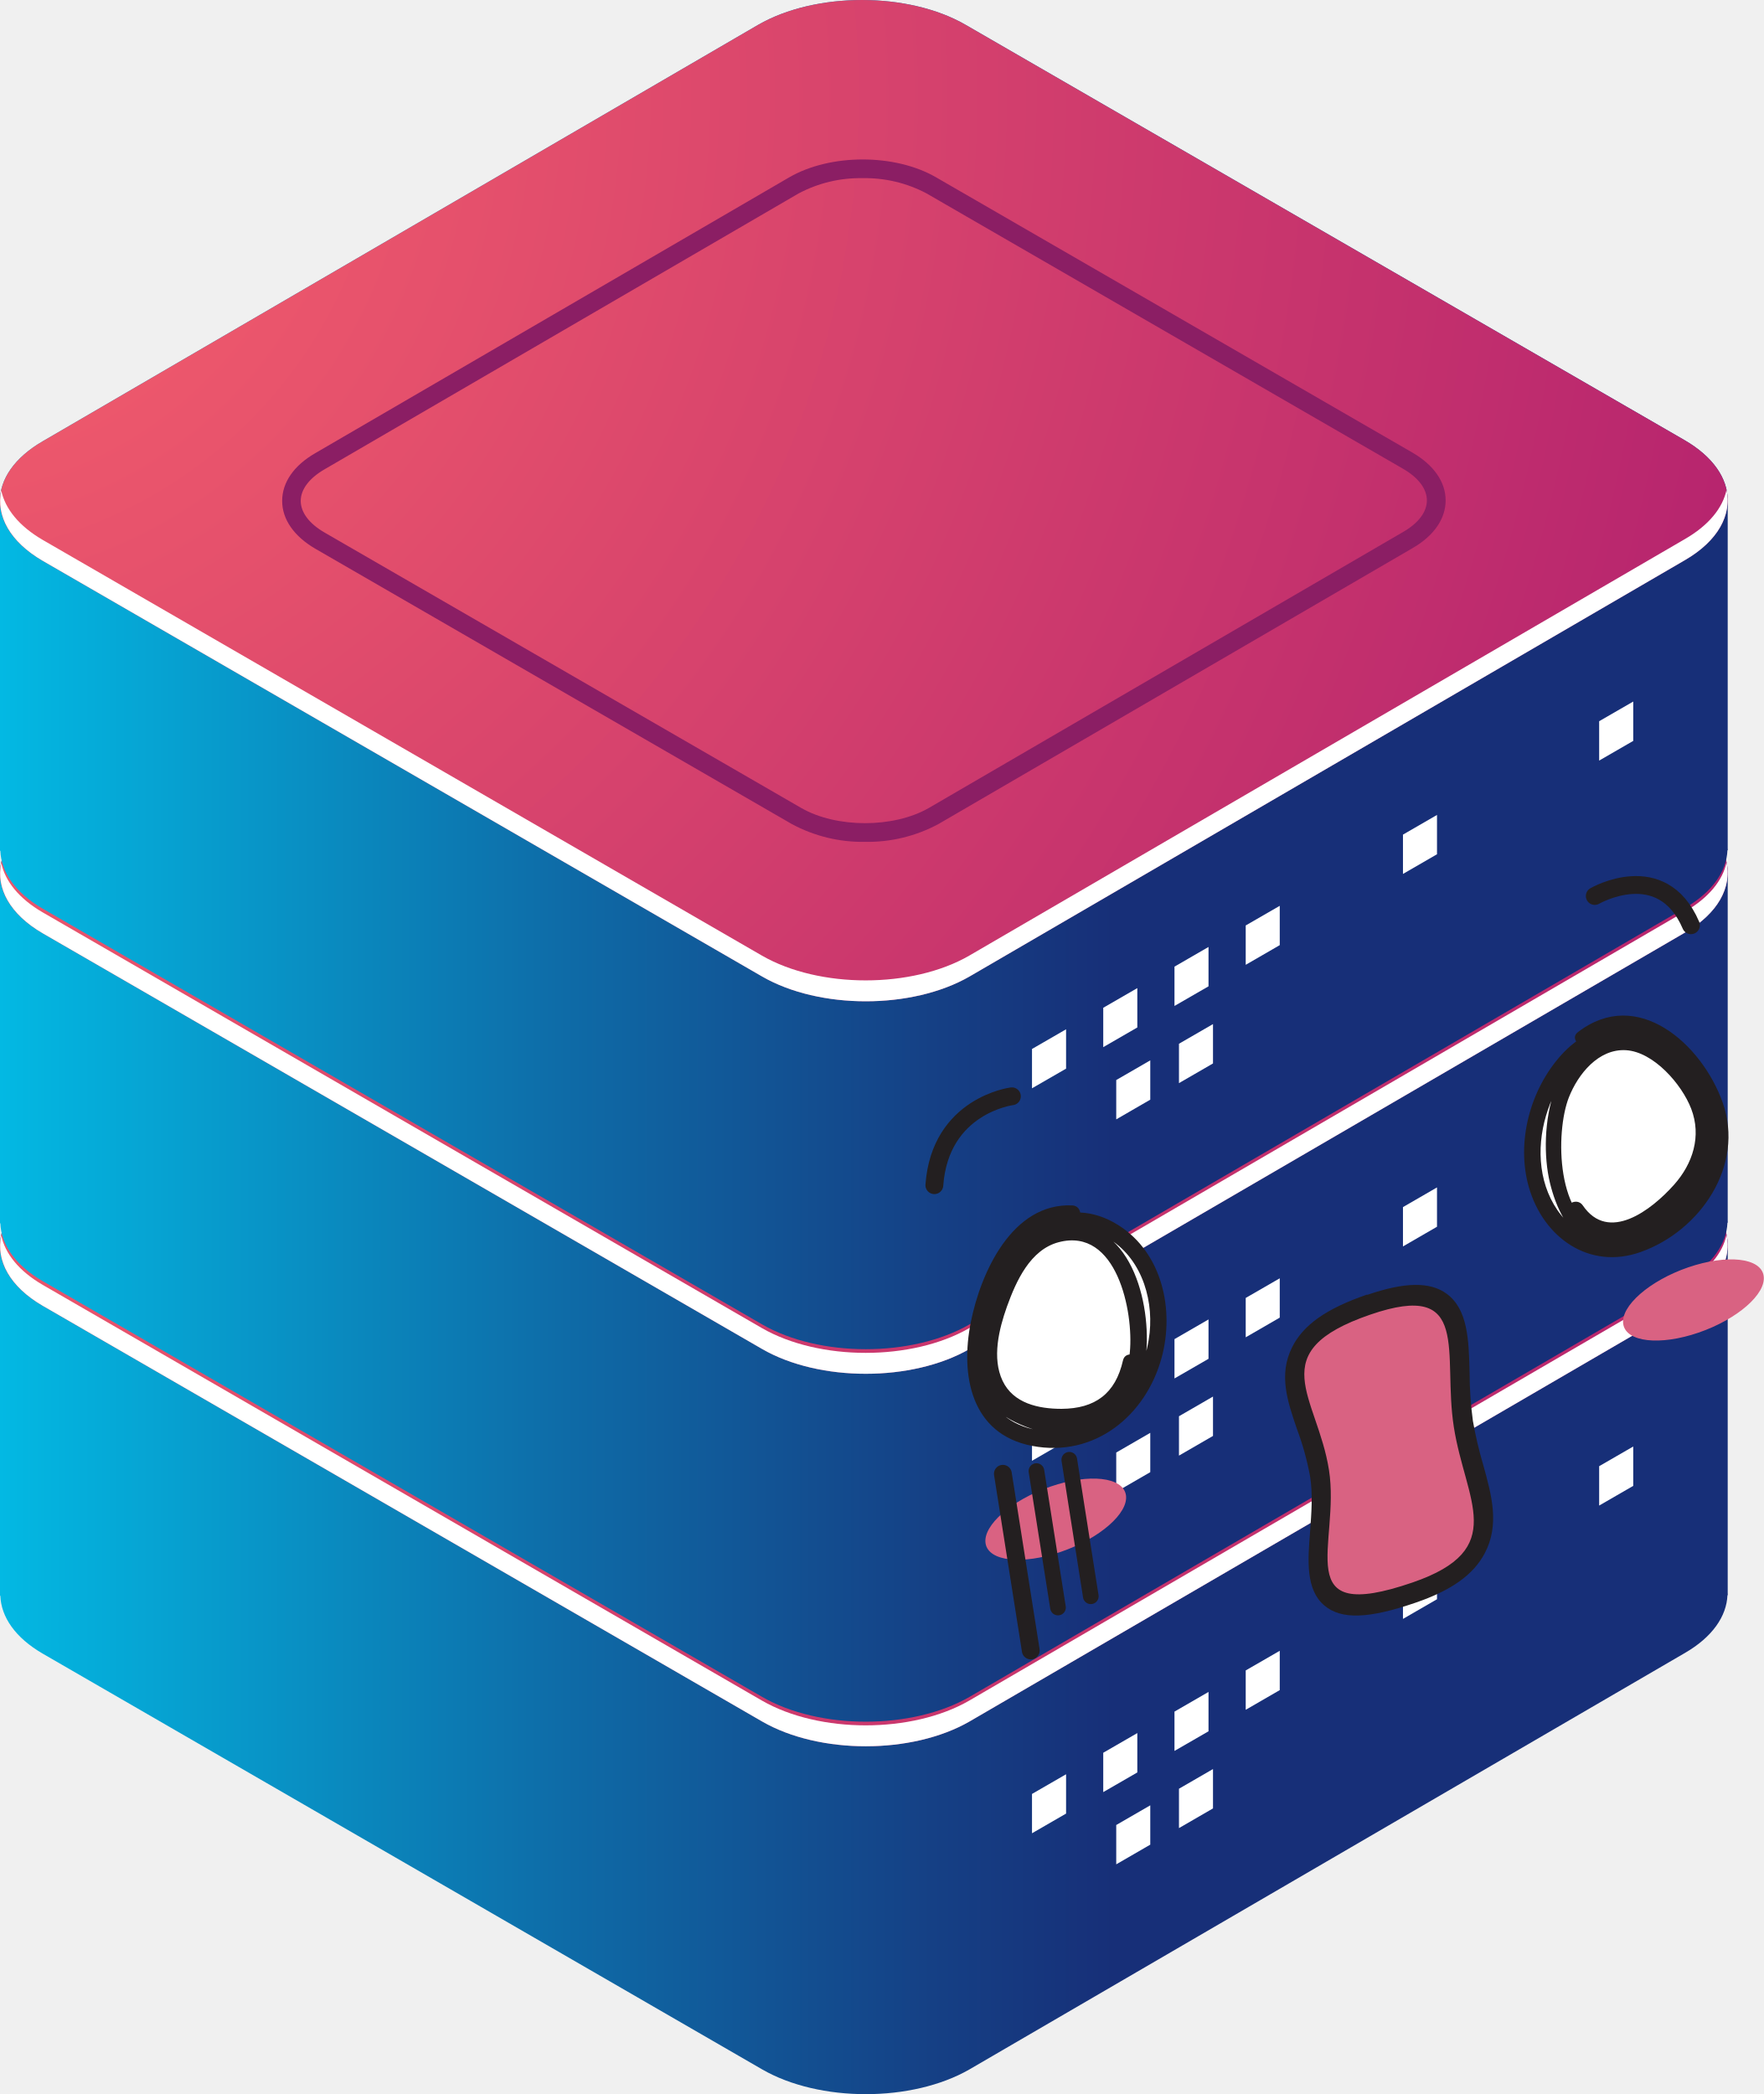
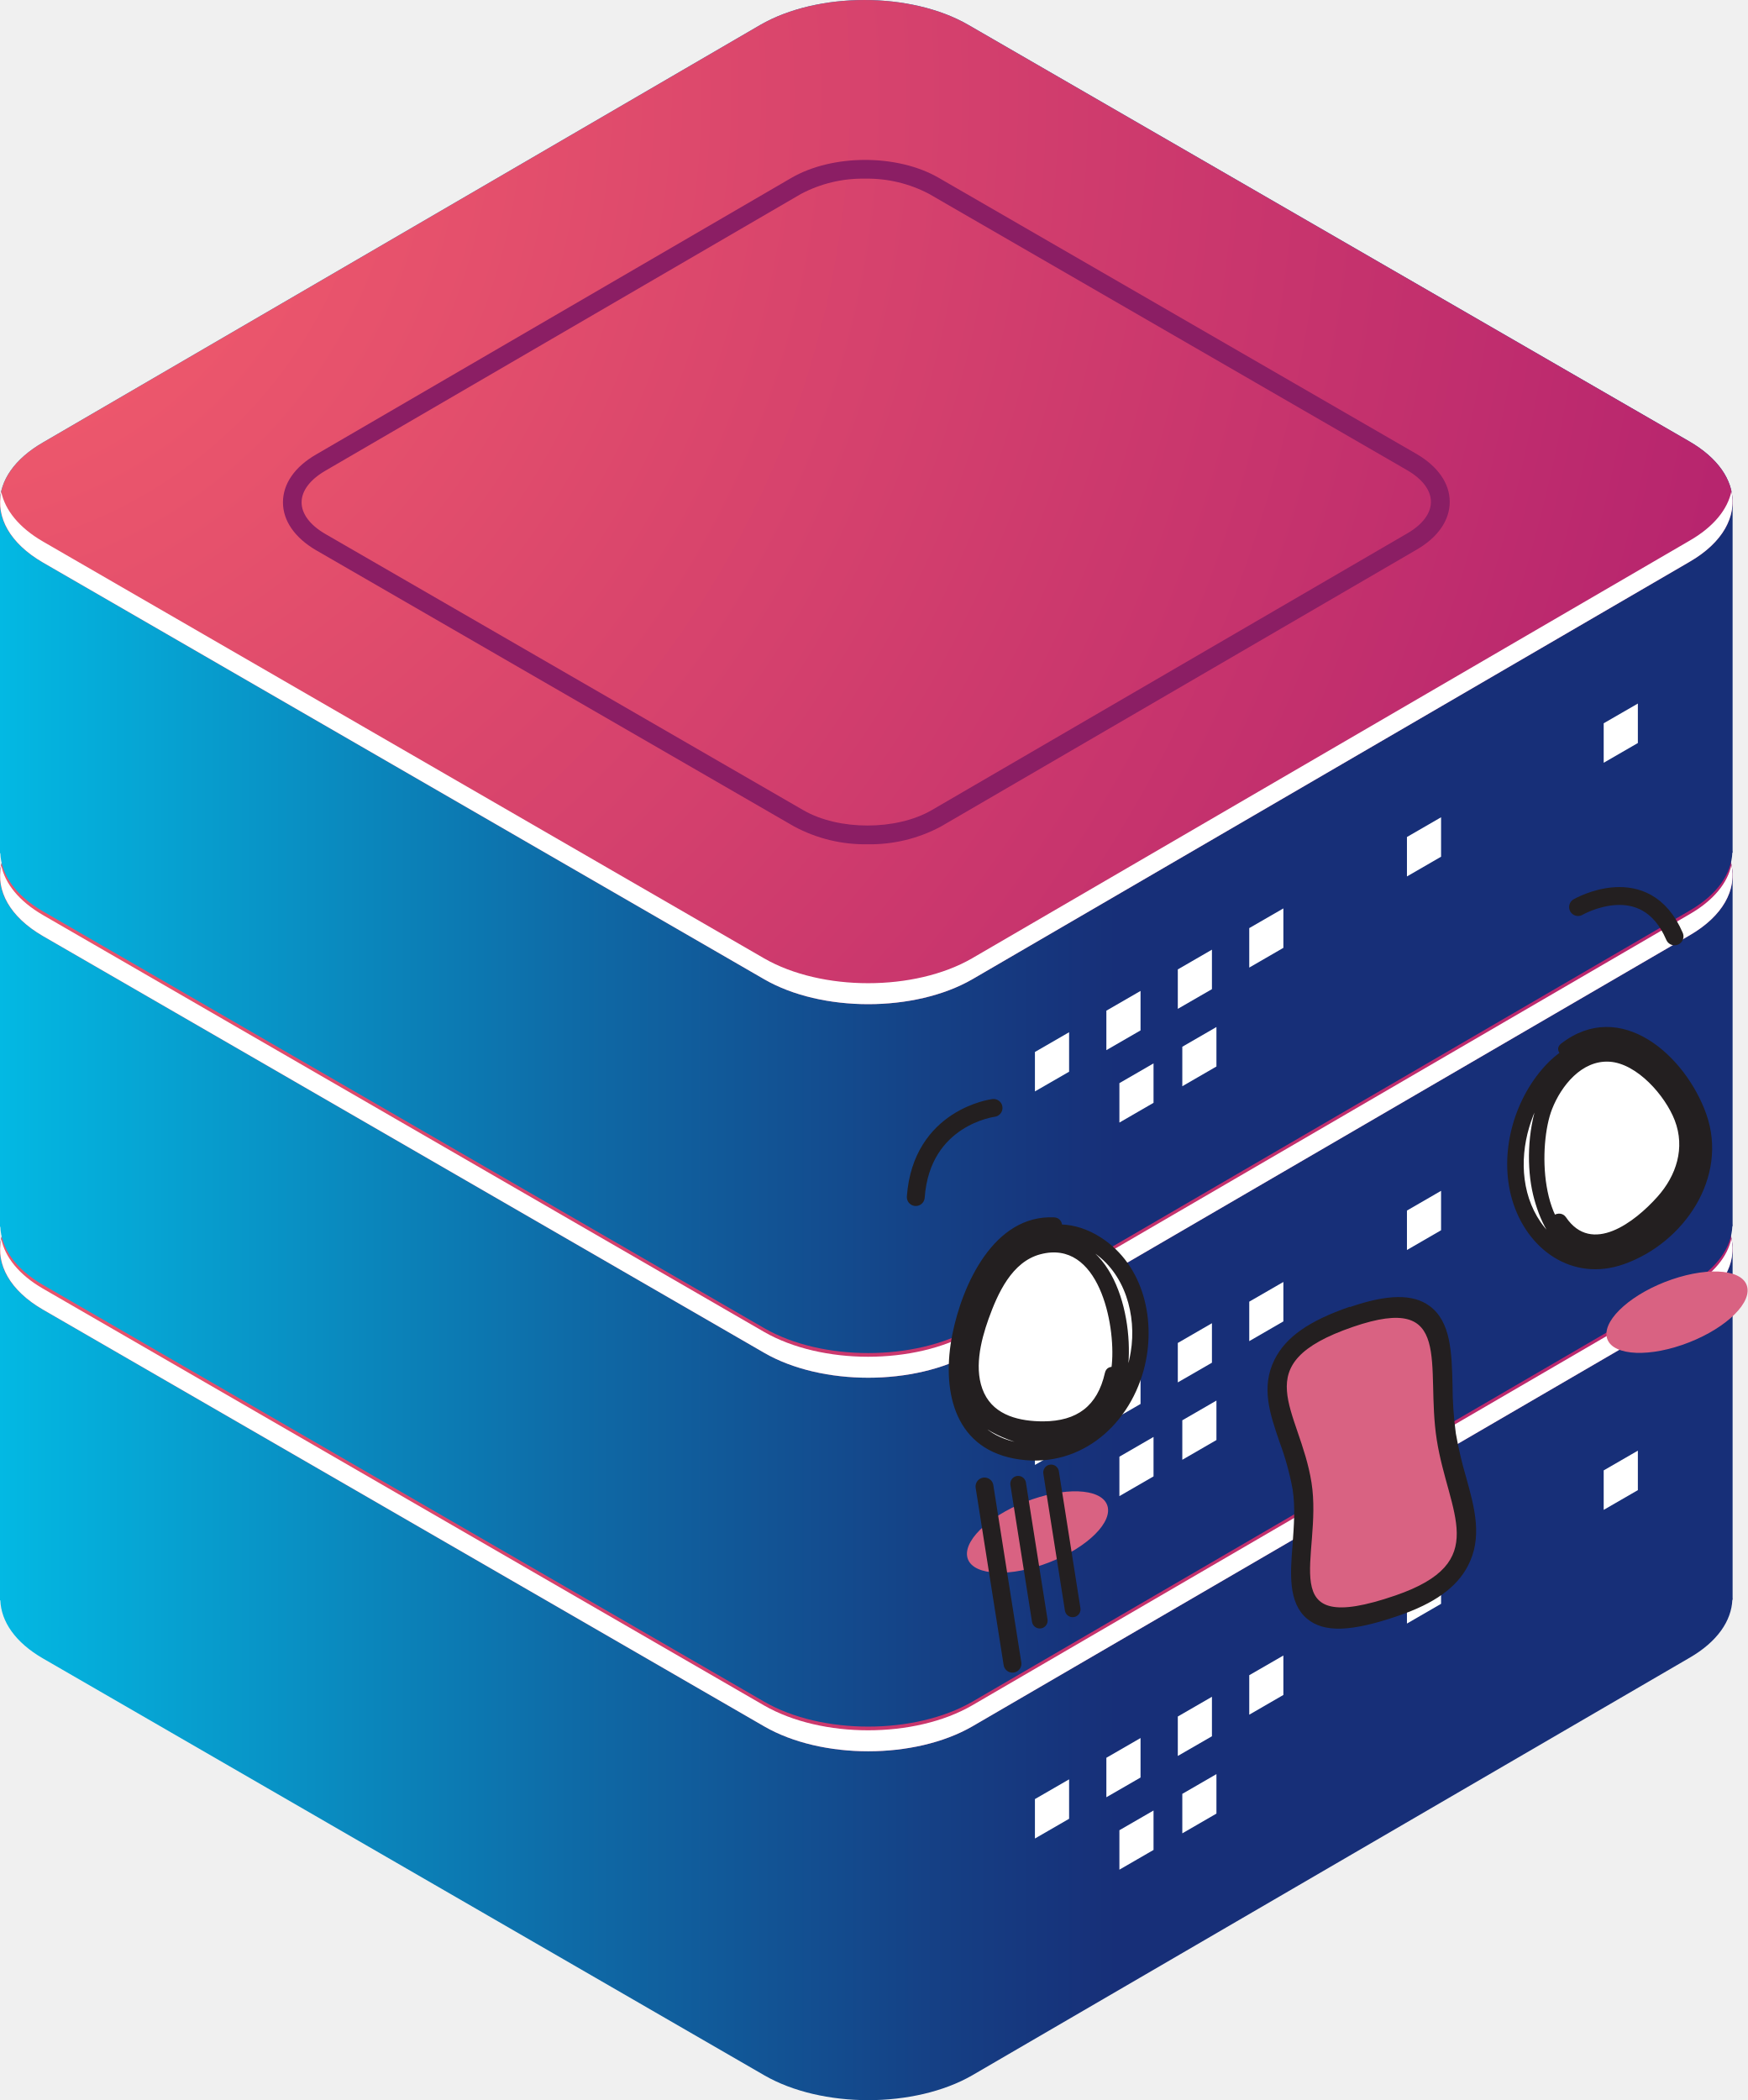
- <svg xmlns="http://www.w3.org/2000/svg" xmlns:xlink="http://www.w3.org/1999/xlink" viewBox="0 0 416.7 494.71">
+ <svg xmlns="http://www.w3.org/2000/svg" xmlns:xlink="http://www.w3.org/1999/xlink" viewBox="0 0 411.7 494.71">
  <defs>
    <style>.cls-1{fill:url(#Áåçûìÿííûé_ãðàäèåíò_354);}.cls-2{fill:url(#Áåçûìÿííûé_ãðàäèåíò_346);}.cls-3{fill:url(#Áåçûìÿííûé_ãðàäèåíò_67);}.cls-4{fill:#8b1e64;}.cls-5{fill:#fff;}.cls-6{fill:url(#Áåçûìÿííûé_ãðàäèåíò_354-2);}.cls-7{fill:url(#Áåçûìÿííûé_ãðàäèåíò_346-2);}.cls-8{fill:url(#Áåçûìÿííûé_ãðàäèåíò_67-2);}.cls-9{fill:url(#Áåçûìÿííûé_ãðàäèåíò_354-3);}.cls-10{fill:url(#Áåçûìÿííûé_ãðàäèåíò_346-3);}.cls-11{fill:url(#Áåçûìÿííûé_ãðàäèåíò_67-3);}.cls-12{fill:#d96282;}.cls-13{fill:#231f20;}.cls-14,.cls-15{fill:none;stroke:#231f20;stroke-linecap:round;stroke-linejoin:round;}.cls-14{stroke-width:4.21px;}.cls-15{stroke-width:3.7px;}</style>
    <linearGradient id="Áåçûìÿííûé_ãðàäèåíò_354" x1="-24.54" y1="376.42" x2="263.29" y2="376.42" gradientUnits="userSpaceOnUse">
      <stop offset="0" stop-color="#01c8ef" />
      <stop offset="0.13" stop-color="#04b1dd" />
      <stop offset="0.55" stop-color="#0e6ba7" />
      <stop offset="0.85" stop-color="#154085" />
      <stop offset="1" stop-color="#172f78" />
    </linearGradient>
-     <radialGradient id="Áåçûìÿííûé_ãðàäèåíò_346" cx="-325.38" cy="-186.48" r="145.66" gradientTransform="translate(1360.3 984.02) scale(4.41 4.42)" gradientUnits="userSpaceOnUse">
+     <radialGradient id="Áåçûìÿííûé_ãðàäèåíò_346" cx="565.56" cy="-245.27" r="145.66" gradientTransform="translate(-2571.34 1243.7) scale(4.41 4.42)" gradientUnits="userSpaceOnUse">
      <stop offset="0" stop-color="#01c8ef" />
      <stop offset="0.14" stop-color="#03bae4" />
      <stop offset="0.4" stop-color="#0895c8" />
      <stop offset="0.76" stop-color="#115a9a" />
      <stop offset="1" stop-color="#172f78" />
    </radialGradient>
-     <radialGradient id="Áåçûìÿííûé_ãðàäèåíò_67" cx="-312.53" cy="-177.7" r="100.14" gradientTransform="translate(1360.3 984.02) scale(4.41 4.42)" gradientUnits="userSpaceOnUse">
+     <radialGradient id="Áåçûìÿííûé_ãðàäèåíò_67" cx="578.42" cy="-236.49" r="100.14" gradientTransform="translate(-2571.34 1243.7) scale(4.41 4.42)" gradientUnits="userSpaceOnUse">
      <stop offset="0" stop-color="#f9636b" />
      <stop offset="1" stop-color="#b6246e" />
    </radialGradient>
    <linearGradient id="Áåçûìÿííûé_ãðàäèåíò_354-2" x1="-24.54" y1="288.42" x2="263.29" y2="288.42" xlink:href="#Áåçûìÿííûé_ãðàäèåíò_354" />
-     <radialGradient id="Áåçûìÿííûé_ãðàäèåíò_346-2" cx="-325.38" cy="-206.4" r="145.66" xlink:href="#Áåçûìÿííûé_ãðàäèåíò_346" />
-     <radialGradient id="Áåçûìÿííûé_ãðàäèåíò_67-2" cx="-312.53" cy="-197.62" r="100.14" xlink:href="#Áåçûìÿííûé_ãðàäèåíò_67" />
+     <radialGradient id="Áåçûìÿííûé_ãðàäèåíò_346-2" cx="565.56" cy="-265.19" r="145.66" xlink:href="#Áåçûìÿííûé_ãðàäèåíò_346" />
+     <radialGradient id="Áåçûìÿííûé_ãðàäèåíò_67-2" cx="578.42" cy="-256.42" r="100.14" xlink:href="#Áåçûìÿííûé_ãðàäèåíò_67" />
    <linearGradient id="Áåçûìÿííûé_ãðàäèåíò_354-3" x1="-24.54" y1="200.42" x2="263.29" y2="200.42" xlink:href="#Áåçûìÿííûé_ãðàäèåíò_354" />
-     <radialGradient id="Áåçûìÿííûé_ãðàäèåíò_346-3" cx="-325.38" cy="-226.32" r="145.66" xlink:href="#Áåçûìÿííûé_ãðàäèåíò_346" />
-     <radialGradient id="Áåçûìÿííûé_ãðàäèåíò_67-3" cx="-312.53" cy="-217.55" r="100.14" xlink:href="#Áåçûìÿííûé_ãðàäèåíò_67" />
+     <radialGradient id="Áåçûìÿííûé_ãðàäèåíò_346-3" cx="565.56" cy="-285.12" r="145.66" xlink:href="#Áåçûìÿííûé_ãðàäèåíò_346" />
+     <radialGradient id="Áåçûìÿííûé_ãðàäèåíò_67-3" cx="578.42" cy="-276.34" r="100.14" xlink:href="#Áåçûìÿííûé_ãðàäèåíò_67" />
  </defs>
  <g id="Layer_2" data-name="Layer 2">
    <g id="Layer_1-2" data-name="Layer 1">
      <path class="cls-1" d="M408.17,376.33h0l0-81.53L305.2,308.55,228.12,264c-13.52-7.81-35.44-7.81-49,0l-12,7.64L0,294v83H.08c.19,5,3.5,9.91,10.06,13.7l169.91,98.19c13.52,7.81,35.44,7.81,49,0l169-98.37c6.54-3.78,9.85-8.7,10.06-13.66h.08Z" />
      <path class="cls-2" d="M398,280,228.12,181.86c-13.52-7.81-35.44-7.81-49,0l-169,98.37c-13.52,7.81-13.52,20.47,0,28.29L180.05,406.7c13.52,7.81,35.44,7.81,49,0l169-98.36C411.55,300.52,411.55,287.86,398,280Z" />
      <path class="cls-3" d="M398,280,228.12,181.86c-13.52-7.81-35.44-7.81-49,0l-169,98.37c-13.52,7.81-13.52,20.47,0,28.29L180.05,406.7c13.52,7.81,35.44,7.81,49,0l169-98.36C411.55,300.52,411.55,287.86,398,280Z" />
      <path class="cls-4" d="M204.38,374.89a35.22,35.22,0,0,1-17.32-4.21L74.48,305.63c-5-2.92-7.82-6.92-7.82-11.29s2.77-8.37,7.82-11.28l112-65.18c9.72-5.61,24.94-5.61,34.65,0l112.58,65.06c5,2.91,7.82,6.92,7.82,11.28s-2.78,8.37-7.82,11.28l-112,65.18A35.26,35.26,0,0,1,204.38,374.89Zm-.59-156.8a31,31,0,0,0-15.12,3.61l-112,65.18c-3.62,2.1-5.62,4.74-5.62,7.46s2,5.37,5.61,7.46l112.59,65.06c8.33,4.82,21.89,4.82,30.23,0l112-65.18c3.63-2.09,5.62-4.74,5.62-7.46s-2-5.37-5.61-7.46L218.91,221.7A31,31,0,0,0,203.79,218.09Z" />
      <path class="cls-5" d="M398,303.39,229,401.76c-13.52,7.81-35.44,7.81-49,0L10.14,303.58C4.47,300.3,1.21,296.17.3,291.9c-1.27,5.91,2,12.08,9.84,16.62L180.05,406.7c13.52,7.81,35.44,7.81,49,0l169-98.36c7.85-4.54,11.11-10.71,9.84-16.62C407,296,403.7,300.12,398,303.39Z" />
      <polygon class="cls-5" points="251.86 428.46 243.81 433.11 243.81 423.82 251.86 419.17 251.86 428.46" />
      <polygon class="cls-5" points="268.69 418.74 260.64 423.39 260.64 414.09 268.69 409.44 268.69 418.74" />
      <polygon class="cls-5" points="285.51 409.02 277.47 413.66 277.47 404.37 285.51 399.72 285.51 409.02" />
      <polygon class="cls-5" points="271.75 435.8 263.71 440.45 263.71 431.16 271.75 426.51 271.75 435.8" />
      <polygon class="cls-5" points="286.57 427.24 278.53 431.89 278.53 422.59 286.57 417.94 286.57 427.24" />
      <polygon class="cls-5" points="339.49 377.82 331.45 382.47 331.45 373.18 339.49 368.53 339.49 377.82" />
      <polygon class="cls-5" points="385.85 351.04 377.8 355.69 377.8 346.39 385.85 341.74 385.85 351.04" />
      <polygon class="cls-5" points="302.34 399.29 294.3 403.94 294.3 394.64 302.34 390 302.34 399.29" />
      <path class="cls-6" d="M408.17,288.33h0l0-81.53L305.2,220.55,228.12,176c-13.52-7.81-35.44-7.81-49,0l-12,7.64L0,206v83H.08c.19,5,3.5,9.91,10.06,13.7l169.91,98.19c13.52,7.81,35.44,7.81,49,0l169-98.37c6.54-3.78,9.85-8.7,10.06-13.66h.08Z" />
      <path class="cls-7" d="M398,192,228.12,93.86c-13.52-7.81-35.44-7.81-49,0l-169,98.37c-13.52,7.81-13.52,20.47,0,28.29L180.05,318.7c13.52,7.81,35.44,7.81,49,0l169-98.36C411.55,212.52,411.55,199.86,398,192Z" />
      <path class="cls-8" d="M398,192,228.12,93.86c-13.52-7.81-35.44-7.81-49,0l-169,98.37c-13.52,7.81-13.52,20.47,0,28.29L180.05,318.7c13.52,7.81,35.44,7.81,49,0l169-98.36C411.55,212.52,411.55,199.86,398,192Z" />
      <path class="cls-4" d="M204.38,286.89a35.22,35.22,0,0,1-17.32-4.21L74.48,217.63c-5-2.92-7.82-6.92-7.82-11.29s2.77-8.37,7.82-11.28l112-65.18c9.72-5.61,24.94-5.61,34.65,0l112.58,65.06c5,2.91,7.82,6.92,7.82,11.28s-2.78,8.37-7.82,11.28l-112,65.18A35.26,35.26,0,0,1,204.38,286.89Zm-.59-156.8a31,31,0,0,0-15.12,3.61l-112,65.18c-3.62,2.1-5.62,4.74-5.62,7.46s2,5.37,5.61,7.46l112.59,65.06c8.33,4.82,21.89,4.82,30.23,0l112-65.18c3.63-2.09,5.62-4.74,5.62-7.46s-2-5.37-5.61-7.46L218.91,133.7A31,31,0,0,0,203.79,130.09Z" />
      <path class="cls-5" d="M398,215.39,229,313.76c-13.52,7.81-35.44,7.81-49,0L10.14,215.58C4.47,212.3,1.21,208.17.3,203.9c-1.27,5.91,2,12.08,9.84,16.62L180.05,318.7c13.52,7.81,35.44,7.81,49,0l169-98.36c7.85-4.54,11.11-10.71,9.84-16.62C407,208,403.7,212.12,398,215.39Z" />
      <polygon class="cls-5" points="251.86 340.46 243.81 345.11 243.81 335.82 251.86 331.17 251.86 340.46" />
      <polygon class="cls-5" points="268.69 330.74 260.64 335.39 260.64 326.09 268.69 321.44 268.69 330.74" />
      <polygon class="cls-5" points="285.51 321.02 277.47 325.66 277.47 316.37 285.51 311.72 285.51 321.02" />
      <polygon class="cls-5" points="271.75 347.8 263.71 352.45 263.71 343.16 271.75 338.51 271.75 347.8" />
      <polygon class="cls-5" points="286.57 339.24 278.53 343.89 278.53 334.59 286.57 329.94 286.57 339.24" />
      <polygon class="cls-5" points="339.49 289.82 331.45 294.47 331.45 285.18 339.49 280.53 339.49 289.82" />
      <polygon class="cls-5" points="385.85 263.04 377.8 267.69 377.8 258.39 385.85 253.74 385.85 263.04" />
      <polygon class="cls-5" points="302.34 311.29 294.3 315.94 294.3 306.64 302.34 302 302.34 311.29" />
      <path class="cls-9" d="M408.17,200.33h0l0-81.53L305.2,132.55,228.12,88c-13.52-7.81-35.44-7.81-49,0l-12,7.64L0,118v83H.08c.19,5,3.5,9.91,10.06,13.7l169.91,98.19c13.52,7.81,35.44,7.81,49,0l169-98.37c6.54-3.78,9.85-8.7,10.06-13.66h.08Z" />
      <path class="cls-10" d="M398,104,228.12,5.86c-13.52-7.81-35.44-7.81-49,0l-169,98.37c-13.52,7.81-13.52,20.47,0,28.29L180.05,230.7c13.52,7.81,35.44,7.81,49,0l169-98.36C411.55,124.52,411.55,111.86,398,104Z" />
      <path class="cls-11" d="M398,104,228.12,5.86c-13.52-7.81-35.44-7.81-49,0l-169,98.37c-13.52,7.81-13.52,20.47,0,28.29L180.05,230.7c13.52,7.81,35.44,7.81,49,0l169-98.36C411.55,124.52,411.55,111.86,398,104Z" />
      <path class="cls-4" d="M204.38,198.89a35.22,35.22,0,0,1-17.32-4.21L74.48,129.63c-5-2.92-7.82-6.92-7.82-11.29s2.77-8.37,7.82-11.28l112-65.18c9.72-5.61,24.94-5.61,34.65,0l112.58,65.06c5,2.91,7.82,6.92,7.82,11.28s-2.78,8.37-7.82,11.28l-112,65.18A35.26,35.26,0,0,1,204.38,198.89Zm-.59-156.8a31,31,0,0,0-15.12,3.61l-112,65.18c-3.62,2.1-5.62,4.74-5.62,7.46s2,5.37,5.61,7.46l112.59,65.06c8.33,4.82,21.89,4.82,30.23,0l112-65.18c3.63-2.09,5.62-4.74,5.62-7.46s-2-5.37-5.61-7.46L218.91,45.7A31,31,0,0,0,203.79,42.09Z" />
      <path class="cls-5" d="M398,127.39,229,225.76c-13.52,7.81-35.44,7.81-49,0L10.14,127.58C4.47,124.3,1.21,120.17.3,115.9c-1.27,5.91,2,12.08,9.84,16.62L180.05,230.7c13.52,7.81,35.44,7.81,49,0l169-98.36c7.85-4.54,11.11-10.71,9.84-16.62C407,120,403.7,124.12,398,127.39Z" />
      <polygon class="cls-5" points="251.86 252.47 243.81 257.11 243.81 247.82 251.86 243.17 251.86 252.47" />
      <polygon class="cls-5" points="268.69 242.74 260.64 247.39 260.64 238.09 268.69 233.44 268.69 242.74" />
      <polygon class="cls-5" points="285.51 233.02 277.47 237.66 277.47 228.37 285.51 223.72 285.51 233.02" />
      <polygon class="cls-5" points="271.75 259.8 263.71 264.45 263.71 255.16 271.75 250.51 271.75 259.8" />
      <polygon class="cls-5" points="286.57 251.24 278.53 255.89 278.53 246.59 286.57 241.94 286.57 251.24" />
      <polygon class="cls-5" points="339.49 201.82 331.45 206.47 331.45 197.18 339.49 192.53 339.49 201.82" />
      <polygon class="cls-5" points="385.85 175.04 377.8 179.69 377.8 170.39 385.85 165.74 385.85 175.04" />
      <polygon class="cls-5" points="302.34 223.29 294.3 227.94 294.3 218.64 302.34 214 302.34 223.29" />
-       <path class="cls-12" d="M334.09,376.23c-10.28,3.53-16.35,3.84-19.69,1-3.67-3.1-3.19-9.17-2.67-15.6.34-4.25.73-9.07,0-13.59a66.82,66.82,0,0,0-3.17-11.52c-2.18-6.38-4.07-11.89-1.36-17.32,2.27-4.56,7.25-8,16.14-11,8.19-2.81,13.57-3,16.94-.5,4.26,3.13,4.41,9.54,4.59,17a88.81,88.81,0,0,0,.82,11.7,93.54,93.54,0,0,0,2.47,10.56c2,7.14,3.67,13.3.64,19C346.51,370.3,341.83,373.57,334.09,376.23Z" />
-       <path class="cls-13" d="M323.73,310.58c24.08-8.28,17,9.1,19.74,26.57s13.08,28.86-9.75,36.71c-29.44,10.12-17-9.1-19.75-26.57s-15.94-27.88,9.76-36.71m-.75-4.74c-9.61,3.31-15.08,7.15-17.72,12.45-3.25,6.5-1.1,12.78,1.18,19.42a66,66,0,0,1,3.07,11.11c.67,4.22.31,8.67,0,13-.54,6.74-1.09,13.72,3.39,17.5,4,3.35,10.42,3.14,21.6-.71,8.42-2.89,13.59-6.59,16.26-11.63,3.57-6.74,1.66-13.69-.38-21a95.17,95.17,0,0,1-2.41-10.29,86.37,86.37,0,0,1-.78-11.38c-.19-7.69-.37-14.95-5.42-18.66-3.91-2.87-9.87-2.79-18.75.26Z" />
-       <path class="cls-12" d="M266,353.2c.68,4.27-6.2,10.28-15.36,13.42s-17.13,2.25-17.8-2,6.21-10.27,15.36-13.42S265.3,348.94,266,353.2Z" />
-       <path class="cls-12" d="M416.66,301.41c.67,4.27-6.21,10.27-15.37,13.42s-17.12,2.24-17.8-2,6.2-10.28,15.36-13.42S416,297.14,416.66,301.41Z" />
-       <path class="cls-14" d="M239.06,259s-16.95,2.1-18.32,21" />
-       <path class="cls-14" d="M376.76,211.68s15.84-9.17,22.73,6.91" />
-       <path class="cls-5" d="M253.35,286.72c-16.71-1.36-25.9,28.59-22.31,41.57,4.66,16.44,31.32,15.48,39-1.37,15.95-32.82-24.17-58.39-37.27-17.26-4.71,15.84,1.73,24,14.53,26.72C266,340.87,272,323,267.71,305.84S245.85,284.93,238,303.5c-8.47,18.21-4.71,32.23,14.2,31.2,7.75.07,13.28-4,15-12.81" />
-       <path class="cls-13" d="M253.35,284.78c-14.23-.66-21.67,15.89-24,27.6-2.49,12.5,0,26.45,14.53,29.22,14.69,2.8,26.8-7.1,30.55-20.83,3.07-11.27.18-24.73-10.17-31.3-24.45-15.51-49.18,32.92-25.59,45.89,6.19,3.4,14.9,5.17,21.54,2.12,6.19-2.84,9.35-9.32,10.34-15.77,1.87-12.09-2.65-33.27-18.62-32.44-8.46.44-13.44,8.05-16.43,15.07s-5.7,16.36-2,23.78c3.52,7.07,11.41,8.77,18.68,8.52,9.07-.32,14.87-5.4,16.86-14.23.55-2.43-3.19-3.47-3.74-1-1.77,7.85-6.59,11.38-14.51,11.43-5.43,0-11.41-1.28-13.94-6.64S236,314,237.89,308.69c2.16-6,5.48-13.45,12.23-15.22,13.74-3.6,17.71,16.47,16.81,25.92-.55,5.78-2.85,12.07-8.49,14.61s-13.67.67-18.75-2.52c-11.51-7.24-5.78-24.59.82-33.36,5.24-7,14-10.29,21.77-5.3s10.54,15,9.1,23.7c-1.92,11.72-10,21.44-22.49,21.64-5.63.08-11.57-2.07-14.57-7.1-2.88-4.83-2.39-11.26-1.45-16.57,1.79-10.15,7.8-26.42,20.48-25.83,2.5.12,2.49-3.76,0-3.88Z" />
-       <path class="cls-5" d="M374.11,245.21c14.58-12.12,31.8,8.76,32.46,22.75.74,17.78-23.45,34.3-35.36,24.18-24.14-19,4.19-68.14,28.26-39.79,9,11.13,5.64,22.67-5,33.45C379,302.05,368.27,289.87,367,271.73s13.34-33,26-21.51c13,10.83,13.87,25.85-3.41,37.26-6.92,5.11-13.12,5-17.28-1.72" />
-       <path class="cls-13" d="M375.48,246.59c10.78-8.34,22.31,2.76,26.79,12.56,4.7,10.29,1.23,20.69-7.19,27.83-8,6.8-18.93,9.17-26.19.18-5.34-6.6-6-15.71-3.63-23.63,2.14-7.22,7.19-15.06,14.81-17.29,9.66-2.82,19.61,6.19,22,15,2.06,7.56-1.7,14.81-6.52,20.43-3.7,4.31-9.77,11-16.24,9.6-11.73-2.49-11.92-23.72-8.67-32,2.16-5.5,7-11.55,13.5-11.16s13.16,8,15.4,13.82c2.49,6.47.4,13-4.08,18-5.3,5.94-15.46,13.8-21.55,4.82-1.4-2-4.76-.11-3.35,2,10,14.65,29.67-1.11,33.24-13.67,1.85-6.5-.05-13.13-4-18.44S390,244,383.1,244.25c-16.55.6-19.9,22.8-16.94,35.15,1.4,5.8,4.32,12.41,10.13,15,6.11,2.68,12.39-.73,17-4.74,6.61-5.79,13-14.07,13.3-23.23.25-8.09-4.52-15.5-10.81-20.25-8.8-6.64-19.59-5-26.87,3-7.42,8.16-10.79,20.67-7.7,31.36,3.43,11.83,14.23,19.57,26.37,15.26,14.15-5,24.66-20.47,19.39-35.35-4.89-13.78-20.15-27.46-34.21-16.59-2,1.53.79,4.25,2.74,2.75Z" />
-       <line class="cls-14" x1="236.93" y1="348.18" x2="243.52" y2="389.93" />
-       <line class="cls-15" x1="244.86" y1="347.54" x2="249.95" y2="379.78" />
-       <line class="cls-15" x1="252.62" y1="344.87" x2="257.7" y2="377.12" />
+       <path class="cls-12" d="M329.09,378.23c-10.28,3.53-16.35,3.84-19.69,1-3.67-3.1-3.19-9.17-2.67-15.6.34-4.25.73-9.07,0-13.59a66.82,66.82,0,0,0-3.17-11.52c-2.18-6.38-4.07-11.89-1.36-17.32,2.27-4.56,7.25-8,16.14-11,8.19-2.81,13.57-3,16.94-.5,4.26,3.13,4.41,9.54,4.59,17a88.81,88.81,0,0,0,.82,11.7,93.54,93.54,0,0,0,2.47,10.56c2,7.14,3.67,13.3.64,19C341.51,372.3,336.83,375.57,329.09,378.23Z" />
+       <path class="cls-13" d="M318.73,312.58c24.08-8.28,17,9.1,19.74,26.57s13.08,28.86-9.75,36.71c-29.44,10.12-17-9.1-19.75-26.57s-15.94-27.88,9.76-36.71m-.75-4.74c-9.61,3.31-15.08,7.15-17.72,12.45-3.25,6.5-1.1,12.78,1.18,19.42a66,66,0,0,1,3.07,11.11c.67,4.22.31,8.67,0,13-.54,6.74-1.09,13.72,3.39,17.5,4,3.35,10.42,3.14,21.6-.71,8.42-2.89,13.59-6.59,16.26-11.63,3.57-6.74,1.66-13.69-.38-21a95.17,95.17,0,0,1-2.41-10.29,86.37,86.37,0,0,1-.78-11.38c-.19-7.69-.37-14.95-5.42-18.66-3.91-2.87-9.87-2.79-18.75.26Z" />
+       <path class="cls-12" d="M261,355.2c.68,4.27-6.2,10.28-15.36,13.42s-17.13,2.25-17.8-2,6.21-10.27,15.36-13.42S260.3,350.94,261,355.2Z" />
+       <path class="cls-12" d="M411.66,303.41c.67,4.27-6.21,10.27-15.37,13.42s-17.12,2.24-17.8-2,6.2-10.28,15.36-13.42S411,299.14,411.66,303.41Z" />
+       <path class="cls-14" d="M234.06,261s-16.95,2.1-18.32,21" />
+       <path class="cls-14" d="M371.76,213.68s15.84-9.17,22.73,6.91" />
+       <path class="cls-5" d="M248.35,288.72c-16.71-1.36-25.9,28.59-22.31,41.57,4.66,16.44,31.32,15.48,39-1.37,15.95-32.82-24.17-58.39-37.27-17.26-4.71,15.84,1.73,24,14.53,26.72C261,342.87,267,325,262.71,307.84S240.85,286.93,233,305.5c-8.47,18.21-4.71,32.23,14.2,31.2,7.75.07,13.28-4,15-12.81" />
+       <path class="cls-13" d="M248.35,286.78c-14.23-.66-21.67,15.89-24,27.6-2.49,12.5,0,26.45,14.53,29.22,14.69,2.8,26.8-7.1,30.55-20.83,3.07-11.27.18-24.73-10.17-31.3-24.45-15.51-49.18,32.92-25.59,45.89,6.19,3.4,14.9,5.17,21.54,2.12,6.19-2.84,9.35-9.32,10.34-15.77,1.87-12.09-2.65-33.27-18.62-32.44-8.46.44-13.44,8.05-16.43,15.07s-5.7,16.36-2,23.78c3.52,7.07,11.41,8.77,18.68,8.52,9.07-.32,14.87-5.4,16.86-14.23.55-2.43-3.19-3.47-3.74-1-1.77,7.85-6.59,11.38-14.51,11.43-5.43,0-11.41-1.28-13.94-6.64S231,316,232.89,310.69c2.16-6,5.48-13.45,12.23-15.22,13.74-3.6,17.71,16.47,16.81,25.92-.55,5.78-2.85,12.07-8.49,14.61s-13.67.67-18.75-2.52c-11.51-7.24-5.78-24.59.82-33.36,5.24-7,14-10.29,21.77-5.3s10.54,15,9.1,23.7c-1.92,11.72-10,21.44-22.49,21.64-5.63.08-11.57-2.07-14.57-7.1-2.88-4.83-2.39-11.26-1.45-16.57,1.79-10.15,7.8-26.42,20.48-25.83,2.5.12,2.49-3.76,0-3.88Z" />
+       <path class="cls-5" d="M369.11,247.21c14.58-12.12,31.8,8.76,32.46,22.75.74,17.78-23.45,34.3-35.36,24.18-24.14-19,4.19-68.14,28.26-39.79,9,11.13,5.64,22.67-5,33.45C374,304.05,363.27,291.87,362,273.73s13.34-33,26-21.51c13,10.83,13.87,25.85-3.41,37.26-6.92,5.11-13.12,5-17.28-1.72" />
+       <path class="cls-13" d="M370.48,248.59c10.78-8.34,22.31,2.76,26.79,12.56,4.7,10.29,1.23,20.69-7.19,27.83-8,6.8-18.93,9.17-26.19.18-5.34-6.6-6-15.71-3.63-23.63,2.14-7.22,7.19-15.06,14.81-17.29,9.66-2.82,19.61,6.19,22,15,2.06,7.56-1.7,14.81-6.52,20.43-3.7,4.31-9.77,11-16.24,9.6-11.73-2.49-11.92-23.72-8.67-32,2.16-5.5,7-11.55,13.5-11.16s13.16,8,15.4,13.82c2.49,6.47.4,13-4.08,18-5.3,5.94-15.46,13.8-21.55,4.82-1.4-2-4.76-.11-3.35,2,10,14.65,29.67-1.11,33.24-13.67,1.85-6.5-.05-13.13-4-18.44S385,246,378.1,246.25c-16.55.6-19.9,22.8-16.94,35.15,1.4,5.8,4.32,12.41,10.13,15,6.11,2.68,12.39-.73,17-4.74,6.61-5.79,13-14.07,13.3-23.23.25-8.09-4.52-15.5-10.81-20.25-8.8-6.64-19.59-5-26.87,3-7.42,8.16-10.79,20.67-7.7,31.36,3.43,11.83,14.23,19.57,26.37,15.26,14.15-5,24.66-20.47,19.39-35.35-4.89-13.78-20.15-27.46-34.21-16.59-2,1.53.79,4.25,2.74,2.75Z" />
+       <line class="cls-14" x1="231.93" y1="350.18" x2="238.52" y2="391.93" />
+       <line class="cls-15" x1="239.86" y1="349.54" x2="244.95" y2="381.78" />
+       <line class="cls-15" x1="247.62" y1="346.87" x2="252.7" y2="379.12" />
    </g>
  </g>
</svg>
